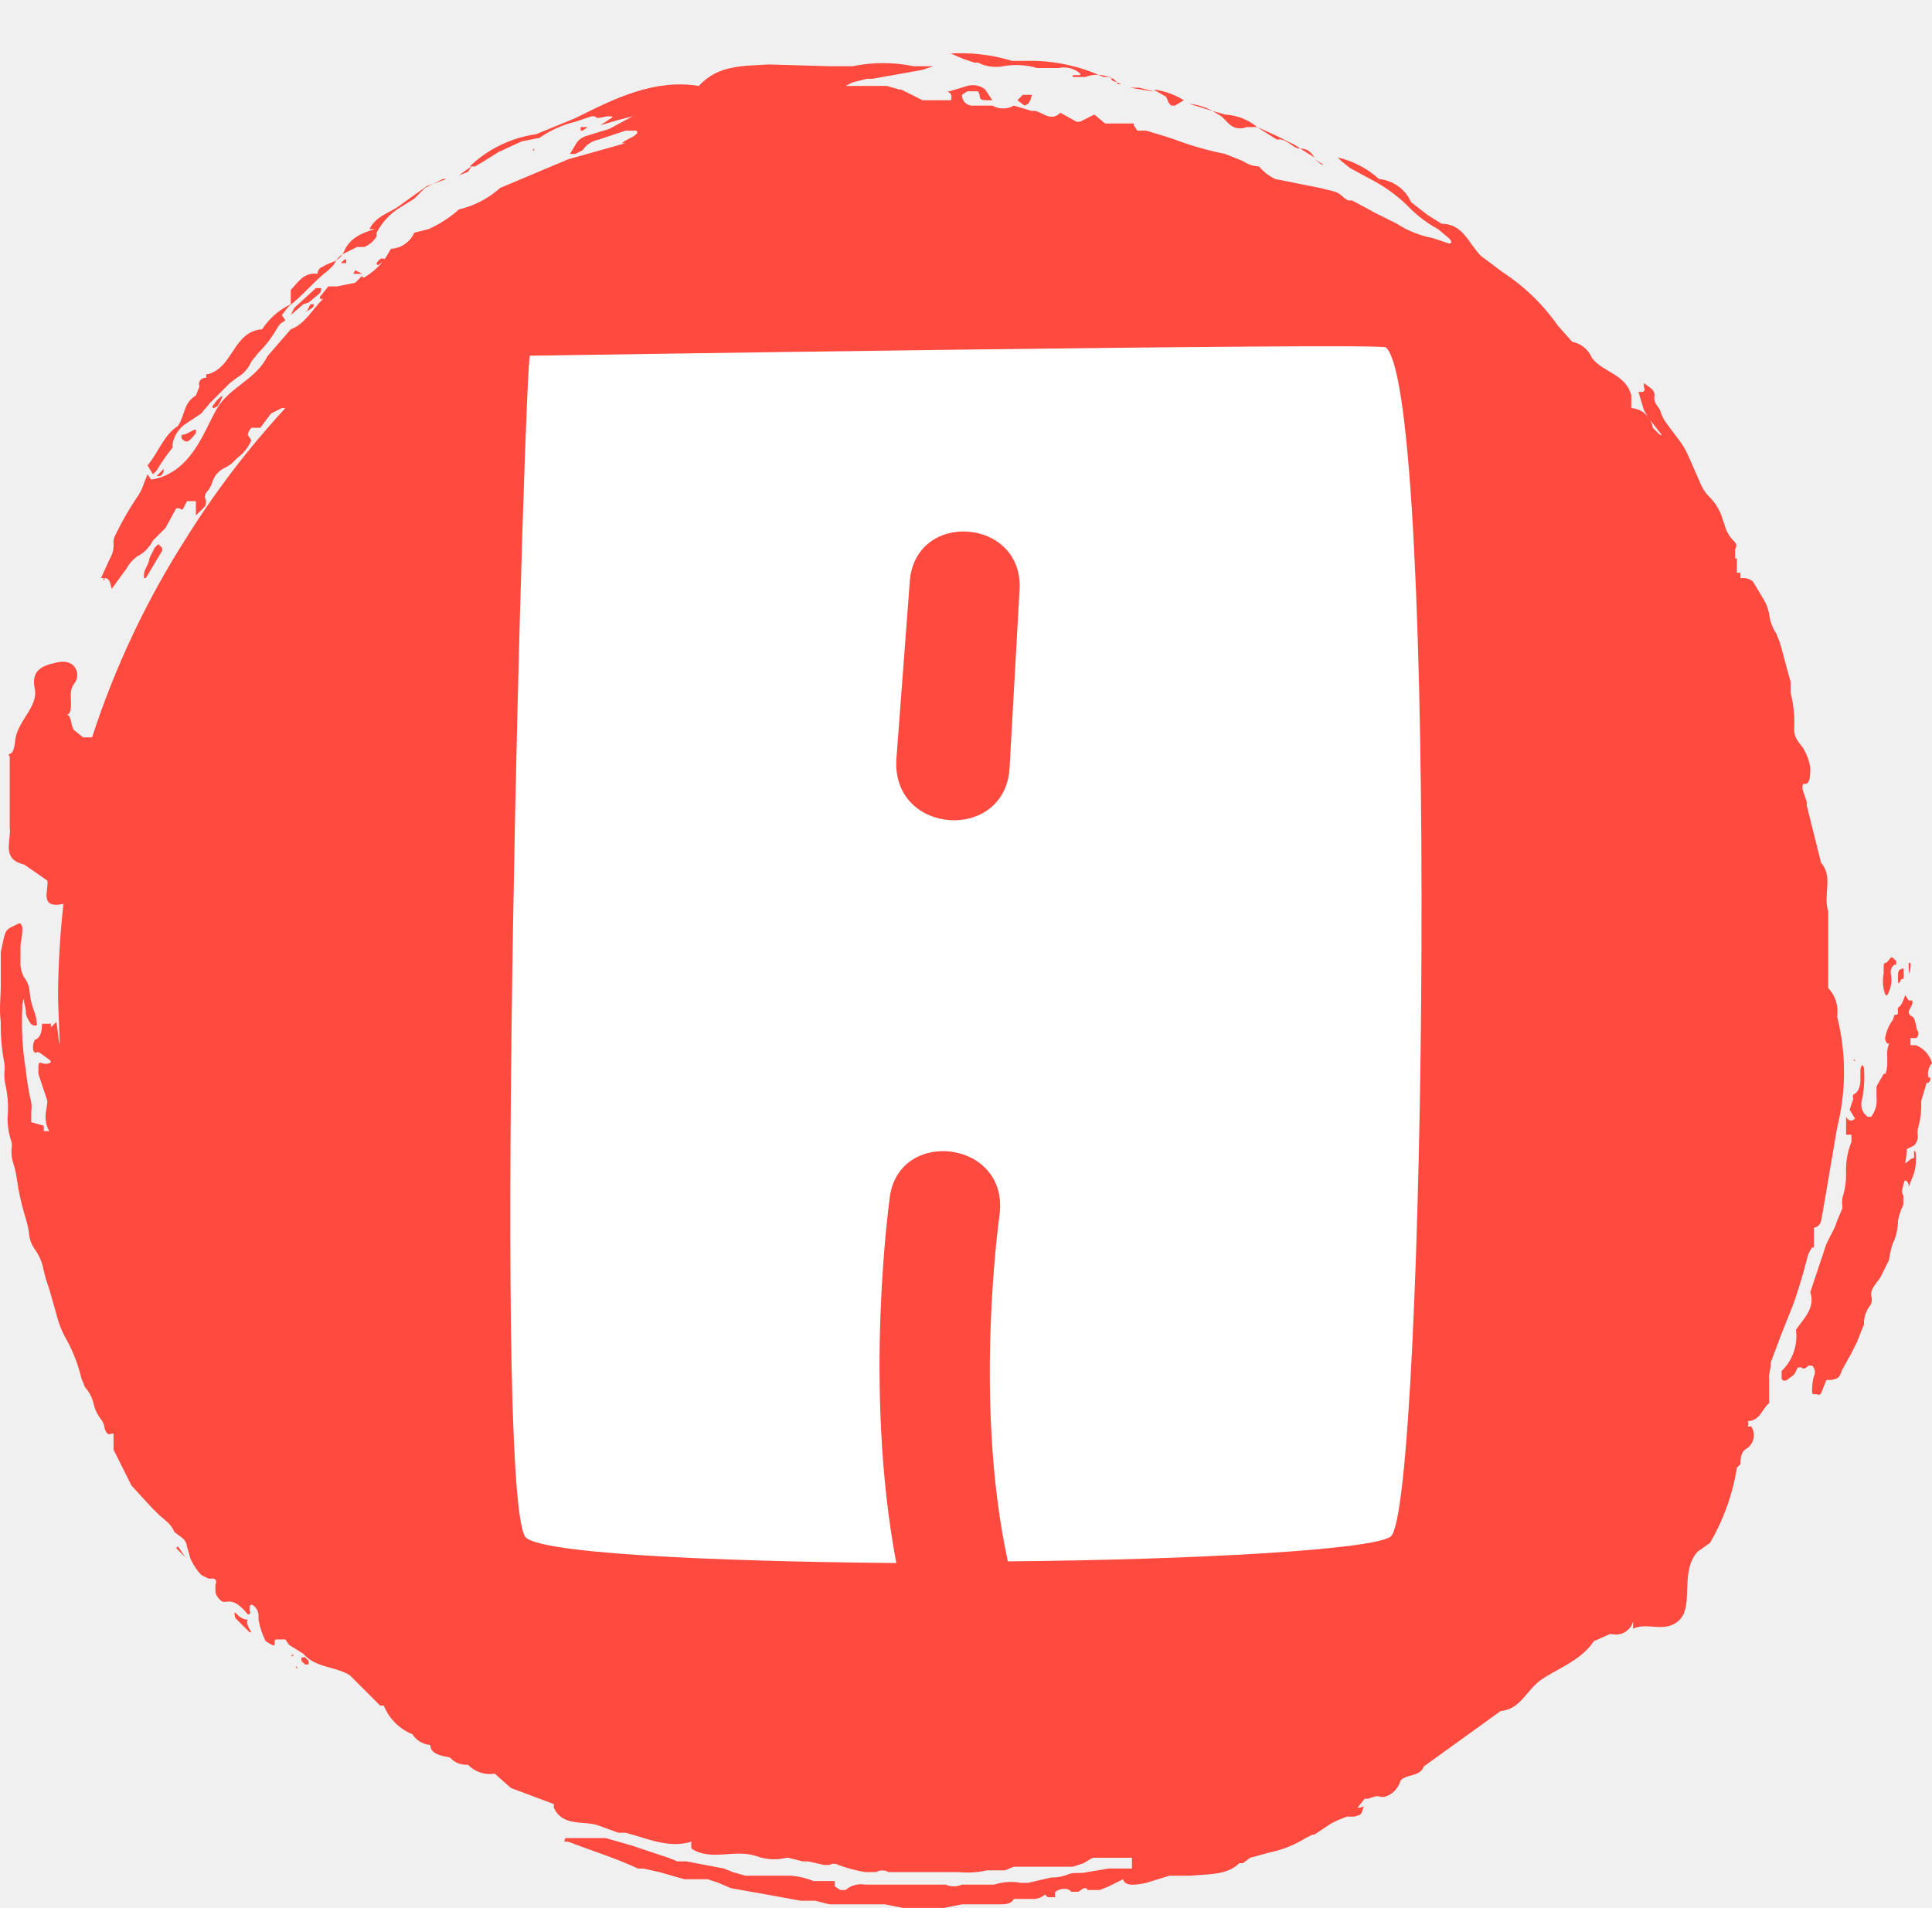
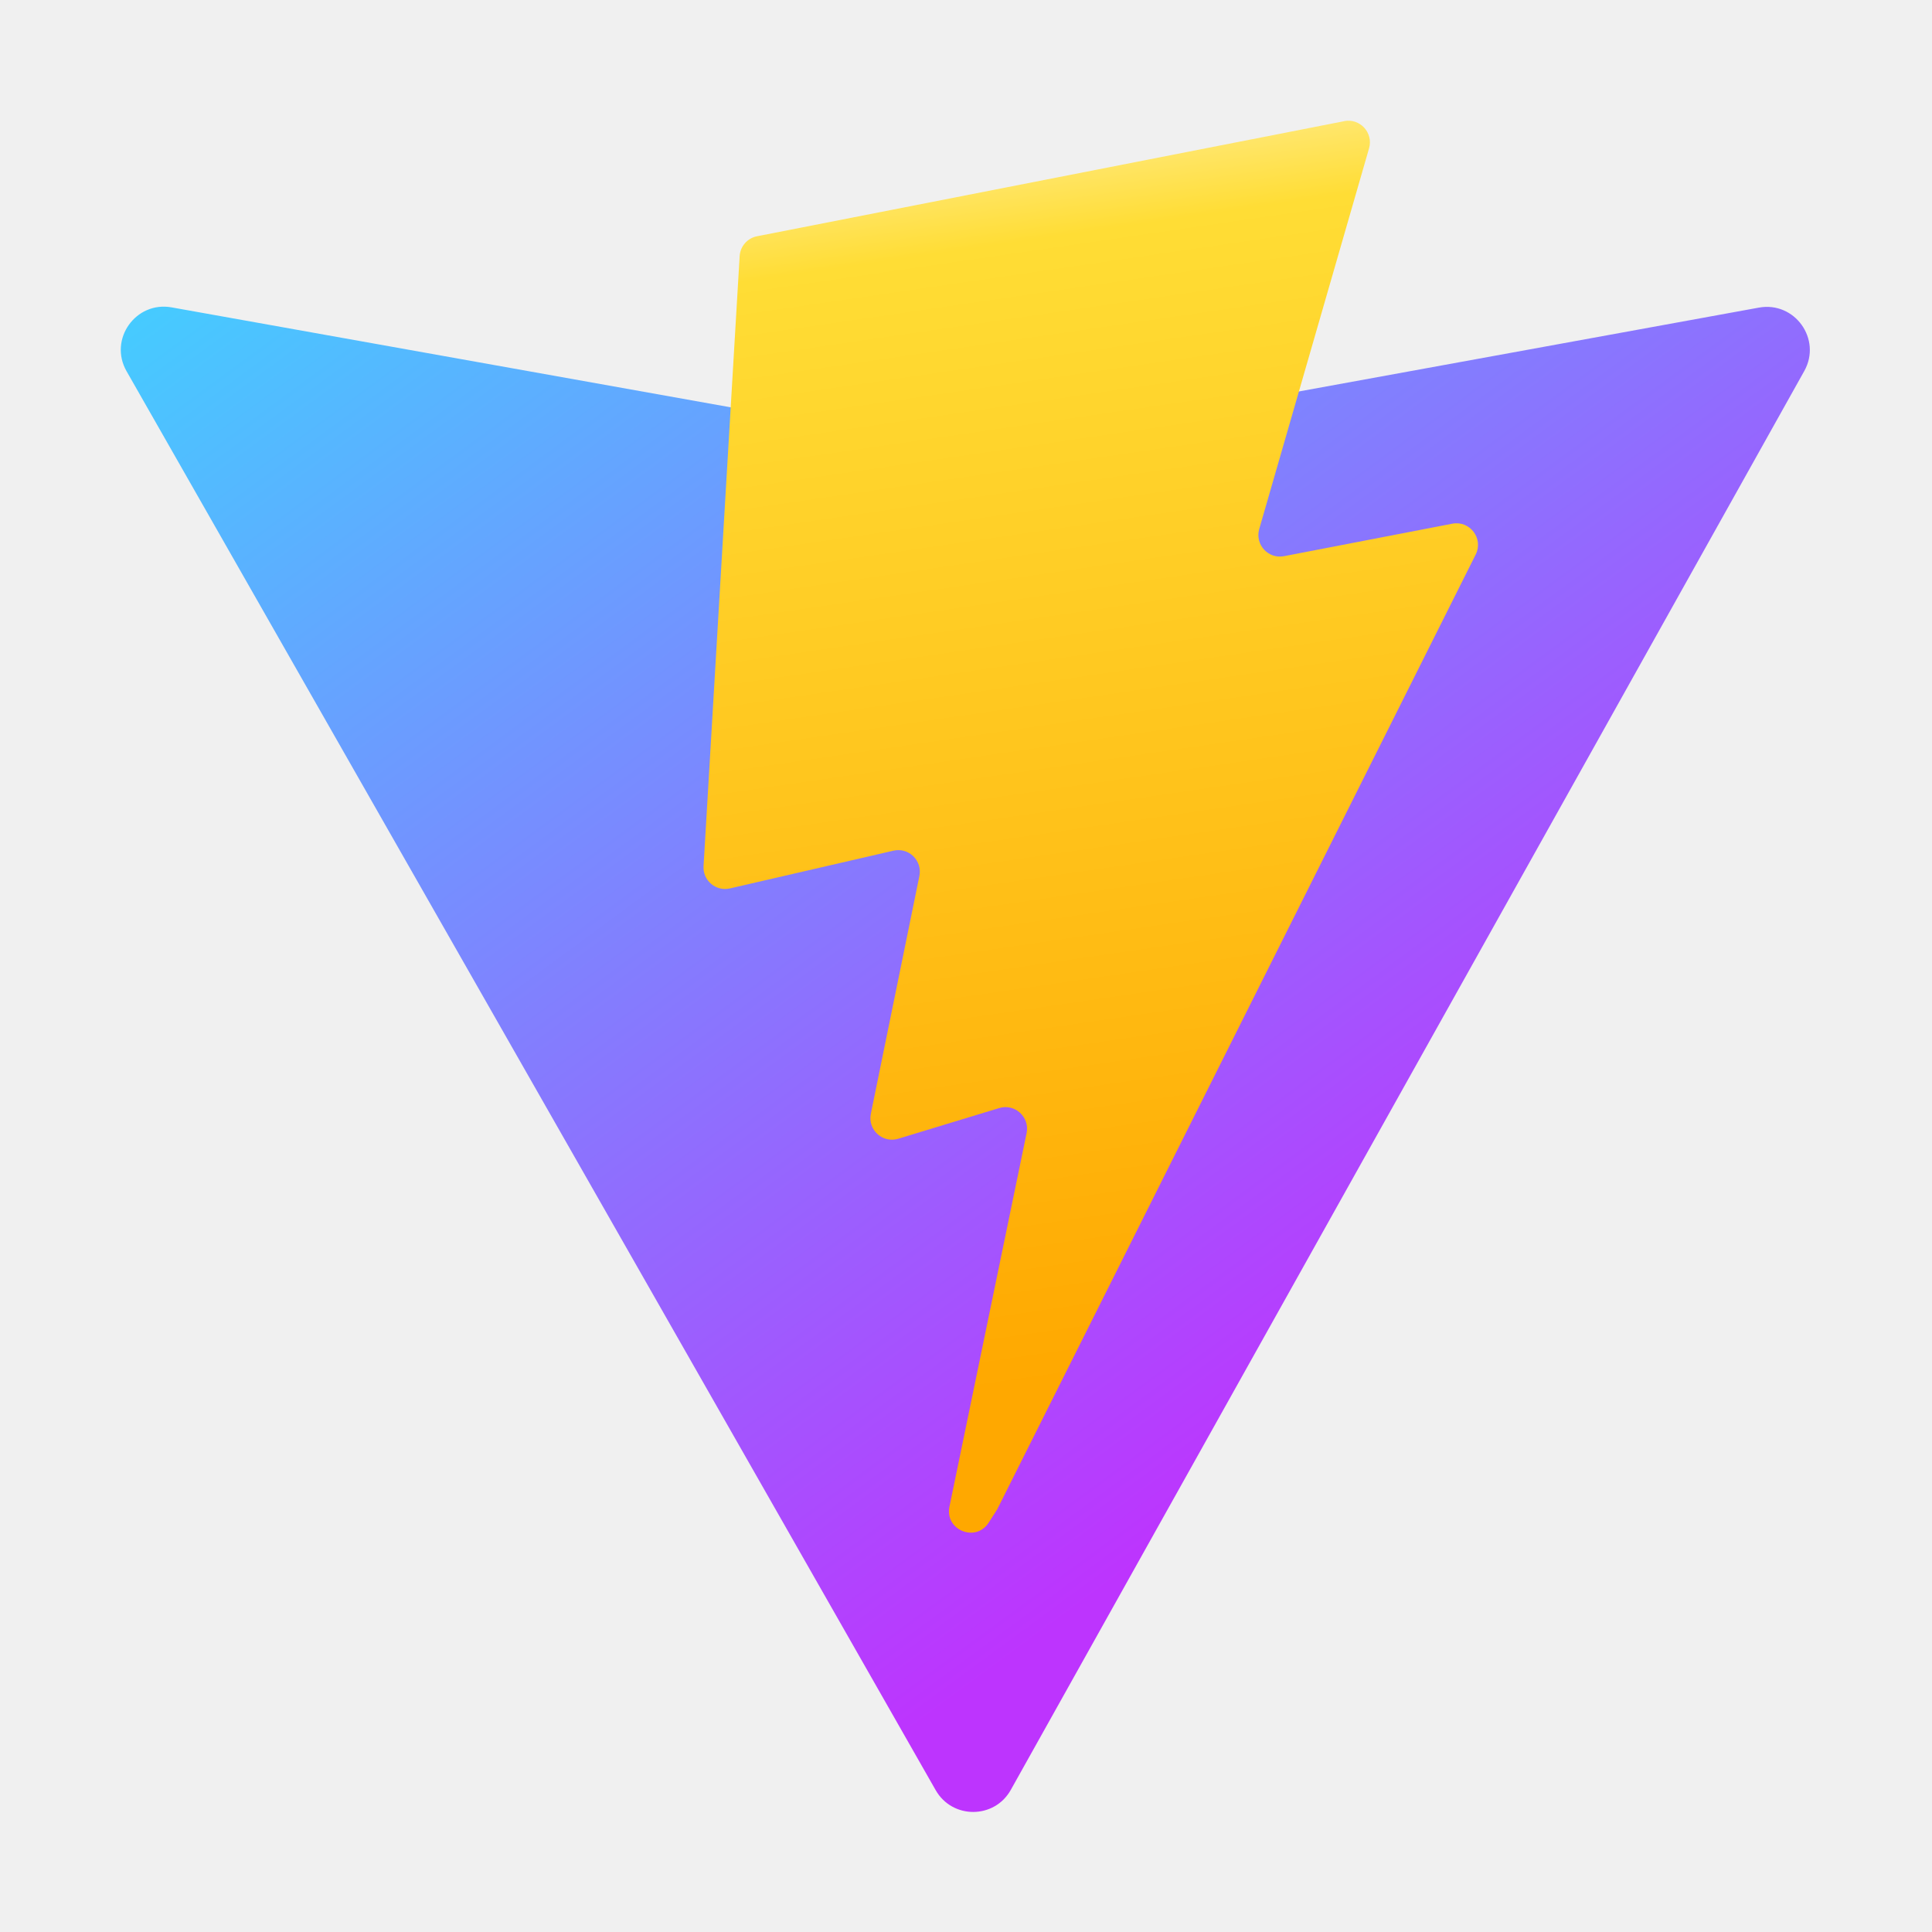
- <svg xmlns="http://www.w3.org/2000/svg" width="308.761" height="304.916" viewBox="0 0 106.008 104.687" class="css-1j8o68f" version="1.1" id="svg23">
-   <defs id="SvgjsDefs2684" />
-   <g id="SvgjsG2685" featurekey="rootContainer" transform="matrix(0.9820593,0,0,0.9820593,-0.05456052,0)" fill="#ff4a3f">
-     <g id="g17">
-       <path d="M19.8 15.3h.5l-.4-.2zm.5.1zm.8-.7c0 .1 0 .1.1.1l.4-.3c-.2-.1-.3-.1-.5.2zm.4-.2zm-4.1 2.3zm-.2.6l.3-.2c.1-.1.1-.2.1-.2h-.2l-.2.4c-.1-.1-.1 0 0 0zm2.2-2.9h-.1l-.2.2h.3zm-2.1 2.4l.6-.5c.1-.1.1-.2.1-.3h-.3l-1.2 1.1-.2.4.7-.6zm-1.1.8z" id="path3" />
-       <path d="M9.7 25v-.2a1.7 1.7 0 0 1 .7-1.1l.9-.6.5-.6.7-.7.4-.4.4-.3a1.9 1.9 0 0 0 .8-.9l.4-.5a5.9 5.9 0 0 0 1-1.3l.2-.3.3-.2-.2-.3.4-.5c.8-.6 1.4-1.4 2.2-2l.3-.3a1.4 1.4 0 0 1 .5-.6l.8-.4h.4a1.4 1.4 0 0 0 .7-.6V13a3.5 3.5 0 0 1 1.3-1.4l.8-.5.2-.2.4-.4 1-.5h.2l-1.1.4-1.4 1c-.6.5-1.4.6-1.8 1.4h.3c-.7.2-1.4.5-1.7 1.2s-.8.6-1.2.9a.4.4 0 0 0-.3.4c-.8-.1-1.1.5-1.5.9v.8a3.9 3.9 0 0 0-1.6 1.4c-1.6.1-1.6 2.1-3 2.5h-.1a.2.2 0 0 0 0 .2c-.3 0-.5.2-.4.5l-.2.5c-.7.4-.6 1.1-1 1.7-.8.5-1.1 1.5-1.7 2.2l.3.5.2-.2a11.6 11.6 0 0 1 .9-1.3zM53.9 3.3l.6.2h.2a2.2 2.2 0 0 0 1.4.2 4.1 4.1 0 0 1 1.9.1h1.2a1.4 1.4 0 0 1 1.2.3.1.1 0 0 1 0 .1H60a.1.1 0 0 0 0 .1h.7a1.8 1.8 0 0 1 1.3 0c.2 0 .1.1.2.2l.5.2h-.2c-.2-.4-.5-.4-.8-.4a9.7 9.7 0 0 0-4.3-.9h-.8A9.8 9.8 0 0 0 53 3h.2zm7.3 3.1zM50.3 4.7zm10.9 1.7h.2-.2zM19 14.7zm32.1-10zm17.6 2.2a.9.9 0 0 0 1 .2h.6a3.1 3.1 0 0 0-1.8-.7l-.7-.2.5.3zm-3.4-1.3c0 .1.1.2.2.3h.2l.5-.3a4.2 4.2 0 0 0-1.7-.6l.7.4zm7.4 2.7l.8.5c-.2-.3-.4-.5-.8-.5z" id="path5" />
-       <path d="M99 76.1l.6-1.6.6-1.5c.2-.5.6-1.8.8-2.6a1.7 1.7 0 0 1 .3-.7h.1v-1.1c.5-.1.4-.6.5-.9l.8-4.7a12.7 12.7 0 0 0 0-6.2 1.9 1.9 0 0 0-.5-1.6v-4.3c-.3-.9.3-1.9-.4-2.7L101 45a.4.4 0 0 0 0-.2l-.2-.6a.5.5 0 0 1 0-.4h.1c.3 0 .3-.5.3-.9a3 3 0 0 0-.4-1.1l-.3-.4a1.1 1.1 0 0 1-.2-.7 6.7 6.7 0 0 0-.2-2v-.6c-.2-.7-.4-1.5-.6-2.2l-.2-.5a2.5 2.5 0 0 1-.4-1.1 2.5 2.5 0 0 0-.3-.8l-.6-1a.8.8 0 0 0-.6-.2h-.1V32h-.2v-.8H97V31a.4.4 0 0 0 0-.1v-.2c.1-.2.1-.3-.1-.5a1.8 1.8 0 0 1-.4-.6l-.2-.6a2.9 2.9 0 0 0-.7-1.2 2.2 2.2 0 0 1-.5-.7l-.7-1.6a4.3 4.3 0 0 0-.6-1l-.6-.8a2.4 2.4 0 0 1-.4-.8l-.2-.3a.6.6 0 0 1-.1-.5.5.5 0 0 0-.2-.4l-.4-.3v.2c.1.2 0 .3-.1.3h-.2l.3 1 .3.5.7.9h-.1l-.2-.2-.2-.2a1.3 1.3 0 0 0-1.2-1.1v-.7c-.3-1.2-1.6-1.3-2.2-2.1a1.5 1.5 0 0 0-1.1-.9l-.8-.9a11.3 11.3 0 0 0-3.1-3l-.8-.6-.4-.3c-.7-.7-1-1.8-2.2-1.8l-.8-.5-.9-.7a2.2 2.2 0 0 0-1.8-1.3 5.1 5.1 0 0 0-2.3-1.2l.2.2.5.4 1.3.7a8.5 8.5 0 0 1 2.1 1.6 6.8 6.8 0 0 0 1.5 1.1l.6.5c.1.1.2.2.1.3H81l-.9-.3a5.6 5.6 0 0 1-2-.8l-1.2-.6-1.3-.7h-.2c-.3-.1-.4-.4-.8-.5l-.8-.2-2.5-.5a2.6 2.6 0 0 1-.9-.7 1.7 1.7 0 0 1-.9-.3l-1-.4a18.1 18.1 0 0 1-2.8-.8l-.6-.2-1-.3h-.5l-.2-.3v-.1h-1.6l-.6-.5-.4.2-.4.2h-.2l-.9-.5c-.6.6-1.1-.2-1.6-.1l-1-.3a1.2 1.2 0 0 1-1.2 0h-1.2a.6.6 0 0 1-.5-.6l.3-.2h.6a.7.7 0 0 1 .1.3c0 .2.2.2.5.2h.2l-.4-.6a1.1 1.1 0 0 0-1-.2l-1 .3H53c.3.2.2.3.2.5h-1.6l-.4-.2-.8-.4h-.1l-.7-.2h-2.3l.4-.2.8-.2h.3l1.7-.3 1.1-.2.6-.2h-1.1a8.4 8.4 0 0 0-3.4 0h-1.3L43 3.6c-1.4.1-2.8 0-3.9 1.2-2.5-.4-4.7.7-6.9 1.8l-2.2.9a6.7 6.7 0 0 0-3.7 1.8h.3l.5-.3.8-.5 1.3-.6 1-.2a6 6 0 0 1 2-.9l.9-.3h.2c.1.2.5 0 .7 0h.2c.1 0 .1.1 0 .1l-.6.4 1-.3.8-.2-1.3.7-1.3.4a1 1 0 0 0-.6.5l-.3.5h.3l.4-.2a1.4 1.4 0 0 1 .9-.6l1.5-.5h.5a.1.1 0 0 1 .1.2c-.2.2-.6.3-.8.5h.2l-3.2.9-3.8 1.6a5.2 5.2 0 0 1-2.3 1.2 6.6 6.6 0 0 1-1.7 1.1l-.8.2a1.5 1.5 0 0 1-1.3.9l-.3.5a3.7 3.7 0 0 1-1.2 1.1h-.1v-.1l-.2.2-.2.2-1 .2h-.5l-.4.5c-.1.1-.1.2 0 .2h.1c-.6.6-1 1.4-1.8 1.7L15 19.9c-.6 1.2-1.8 1.6-2.6 2.6s-1.4 3.9-3.9 4.3l-.2-.3-.2.5a2.7 2.7 0 0 1-.4.8 16.9 16.9 0 0 0-1.2 2.1.8.8 0 0 0-.1.5 1.4 1.4 0 0 1-.2.8l-.5 1.1h.2c.3 0 .3.3.4.6l.8-1.1a2.2 2.2 0 0 1 .6-.7 2 2 0 0 0 .9-.9l.3-.3.4-.4.6-1.1h.2c.1.1.1.1.2 0l.2-.4h.5v.8l.5-.5a.5.5 0 0 0 0-.5.4.4 0 0 1 .1-.3 1.5 1.5 0 0 0 .3-.5 1.3 1.3 0 0 1 .8-.9l.3-.2.3-.3a2.4 2.4 0 0 0 .8-1l-.2-.3c0-.1.1-.3.2-.4h.5l.6-.8.6-.3h.2a48.8 48.8 0 0 0-5.5 7.2h-.1.1a48.4 48.4 0 0 0-5.3 11.2h-.5l-.5-.4c-.2-.2-.1-.7-.4-.9h.1c.3-.5-.1-1.2.3-1.7s.1-1.4-.9-1.2-1.5.5-1.3 1.5-1 1.8-1.1 2.9-.5.5-.3.9v3.9c.1.8-.5 1.8.8 2.1l1.3.9c.1.5-.5 1.6.9 1.3a49.2 49.2 0 0 0-.3 5c0 1.1.1 2.2.1 3.3v-.4c-.1-.4-.1-.8-.2-1.3l-.3.3v-.2h-.5c0 .5-.1.8-.4.9a.9.9 0 0 0-.1.5c0 .1.1.3.2.2s.4.2.7.4-.2.3-.4.2-.2.1-.2.3v.3l.5 1.5c0 .3-.1.6-.1.9a1.7 1.7 0 0 0 .2.8h-.3v-.3l-.7-.2v-.6a1.5 1.5 0 0 0 0-.5 14.6 14.6 0 0 1-.3-1.8 16.6 16.6 0 0 1-.2-3.5.9.9 0 0 1 .1-.5v.2a2.9 2.9 0 0 1 .1.5.8.8 0 0 0 .1.4c.1.2.2.4.4.4s.1-.1.1-.2a2.1 2.1 0 0 0-.1-.5 4.2 4.2 0 0 1-.3-1.3 1.5 1.5 0 0 0-.3-.7 1.6 1.6 0 0 1-.2-.9v-.8c0-.3.1-.6.1-.9a.5.5 0 0 0-.1-.4h-.1c-.8.4-.7.2-1 1.6V55c0 .7-.1 1.4 0 2.1a10.8 10.8 0 0 0 .2 2.3 1.8 1.8 0 0 1 0 .5 3.1 3.1 0 0 0 .1.9 5.9 5.9 0 0 1 .1 1.3 3.9 3.9 0 0 0 .2 1.7 1.2 1.2 0 0 1 0 .4 2.1 2.1 0 0 0 .1.8 4.9 4.9 0 0 1 .2.9 14 14 0 0 0 .5 2.2 5 5 0 0 1 .2 1 1.7 1.7 0 0 0 .3.7 2.9 2.9 0 0 1 .5 1.2 8.5 8.5 0 0 0 .3 1l.4 1.4a5.4 5.4 0 0 0 .6 1.5 8.5 8.5 0 0 1 .8 2.1l.2.5a2.1 2.1 0 0 1 .5 1 2.1 2.1 0 0 0 .4.8 1 1 0 0 1 .2.5c.1.3.2.4.4.3h.1v.9l.5 1 .5 1 1.1 1.2.4.4c.3.3.7.5.9 1l.4.3a.7.7 0 0 1 .3.5l.2.7a3.3 3.3 0 0 0 .6.9l.4.2h.3a.2.2 0 0 1 .1.3 2.5 2.5 0 0 0 0 .5.9.9 0 0 0 .4.5h.2c.4-.1.8.2 1.2.7h.1c0-.1.1-.1 0-.2v-.2c0-.1.1-.2.2-.1a.7.7 0 0 1 .3.6v.2a4.3 4.3 0 0 0 .4 1.2c.5.3.5.3.5.1s0-.2.2-.2h.4l.2.3.8.5c.7.8 1.8.7 2.6 1.2l1.7 1.7h.2a2.9 2.9 0 0 0 1.6 1.6 1.3 1.3 0 0 0 1 .6c0 .5.6.6 1.1.7a1.2 1.2 0 0 0 .8.4h.2a1.7 1.7 0 0 0 1.5.5l.9.8 2.4.9v.2c.5 1.1 1.7.7 2.5 1l1.1.4h.4c1.2.3 2.4.9 3.7.5a.7.7 0 0 0 0 .4c1.1.7 2.4 0 3.6.4a2.9 2.9 0 0 0 1.7.1h.1l.8.2h.3l.9.2h.3a.5.5 0 0 1 .5 0 7.9 7.9 0 0 0 1.5.4h.6a.7.7 0 0 1 .7 0h3.9a5 5 0 0 0 1.6-.1h1l.5-.2H60l.6-.2.5-.3h2.2v.6H62l-1.2.2c-.4.1-.7 0-1 .1a2.4 2.4 0 0 1-1 .2l-1.3.3h-.4a3.1 3.1 0 0 0-1.5.1h-1.8a1.1 1.1 0 0 1-.9 0h-4.5a1.3 1.3 0 0 0-1.1.3H47l-.3-.2v-.3h-1.2a4.1 4.1 0 0 0-1.3-.3h-2.5l-.7-.2-.5-.2-2.1-.4h-.5l-.5-.2-2.1-.7-1.4-.4h-2.2c-.1 0-.1.1-.1.2h.2c1.3.5 2.6.9 3.9 1.5h.3l.9.2 1.4.4h1.3l.6.2.7.3 1.7.3 1.1.2 1.1.2h.8l.8.2h3.1l1 .2h2.3l1-.2H56c.4 0 .6-.1.7-.3h1a1 1 0 0 0 .8-.3c-.1.1 0 .1.1.2h.4v-.2c0-.1 0-.1.2-.2s.6-.1.7.1h.4l.3-.2c.2 0 .2 0 .2.1h.7l.5-.2.8-.4c.1.3.4.4 1.3.2l1.3-.4h1.2c.9-.1 2 0 2.7-.7h.2l.4-.3 1.1-.3a6.1 6.1 0 0 0 2-.8l.4-.2h.1l.9-.6.4-.2.5-.2h.4c.4-.1.4-.1.5-.4s0-.1-.2-.1h-.1l.4-.5h.2c.3-.1.5-.2.7-.1h.2a1.3 1.3 0 0 0 .9-.9c.3-.4 1.1-.2 1.3-.8l4.3-3.1c1.1-.1 1.4-1.1 2.2-1.7s2.3-1.1 3-2.2l.9-.4h.1a1 1 0 0 0 1.2-.7v.4c.8-.4 1.8.3 2.6-.5s0-2.7 1-3.8l.7-.5a12.1 12.1 0 0 0 1.5-4.2l.2-.2c0-.3 0-.7.4-.9a.9.9 0 0 0 .2-1.2h-.2a.3.3 0 0 0 0-.3c.7 0 .8-.7 1.2-1V77a.5.5 0 0 1 0-.2 3.8 3.8 0 0 0 .1-.7zM5.9 32.2z" id="path7" />
-       <path d="M26.4 9.3l-.3.2-.4.3.5-.2zm6.1-2h.1l.3-.2h-.4zm-2.6 1l-.1.1h.1v-.1zm-1.5 1.4zm1.3-.2zm-6.3 3.1zM9.2 26.2l-.4.4H9a.4.4 0 0 0 .2-.4zm3-3.5a2.1 2.1 0 0 0 .3-.6 1.5 1.5 0 0 0-.5.5c-.1.1-.1.2 0 .2zM11 24.2V24c-.2 0-.5.3-.8.3v.2c.3.3.4.2.8-.3zm3 66.2zM73.9 9.2h.1l-.5-.3zm-2.5-1.4c.5-.1.8.4 1.2.5h.1l-.3-.2-1-.5-1.1-.5.3.2zM52.8 3.1zm11.7 2h-.1l-1.2-.2h.5zm2 .7l1.3.4a3.3 3.3 0 0 0-1.3-.4zm-9 0a1 1 0 0 0 .2-.5h-.5l-.3.3.4.3zm9 1.6zM49.9 4.2zm2.9.7zM48.5 4zm13.8 2.1a.5.5 0 0 0 0 .1zm44.8 52.3h-.3V58h.3c.1 0 .2-.3.1-.4s-.1-.7-.3-.8a.3.3 0 0 1-.2-.3l.2-.4a.4.4 0 0 0 0-.2h-.2l-.2-.3c-.1.3-.2.6-.4.7a.5.5 0 0 0 0 .2c0 .1 0 .2-.1.2h-.1a1.1 1.1 0 0 1-.1.3 2.3 2.3 0 0 0-.4.9.4.4 0 0 0 .1.4h.1a1.7 1.7 0 0 0-.1.8v.4a1.8 1.8 0 0 1-.1.5h-.1l-.4.7v.6a1.5 1.5 0 0 1-.3 1.1h-.2l-.2-.2a.9.9 0 0 1-.1-.8 6.5 6.5 0 0 0 .1-1.7c0-.1-.1-.2-.1-.2a.5.5 0 0 0-.1.3v.6c0 .2-.1.6-.3.7s-.1.2-.1.3l-.2.6.3.5c-.2.2-.4.1-.5-.1v1h.3v.4a4.2 4.2 0 0 0-.3 1.4 3.3 3.3 0 0 0 0 .4 4 4 0 0 1-.2 1.3 2 2 0 0 0 0 .6l-.3.7a3.2 3.2 0 0 1-.3.7l-.3.6-.9 2.7c.3.9-.4 1.5-.8 2.1a2.7 2.7 0 0 1-.8 2.3v.4c0 .1.1.2.3.1l.4-.3.2-.4h.2c.1.1.2.1.4-.1h.2a.5.5 0 0 1 .1.6 2.9 2.9 0 0 0-.1.8c0 .1 0 .2.1.2h.2c.1.1.2 0 .3-.3l.2-.5h.3c.4-.1.4-.1.6-.6l.5-.9.3-.6.4-1a1.6 1.6 0 0 1 .3-1 .6.6 0 0 0 .1-.6c0-.2 0-.3.2-.6l.3-.4.5-1a4.7 4.7 0 0 1 .2-.9 3 3 0 0 0 .3-1.3 3.8 3.8 0 0 1 .3-.9v-.5c-.1-.2-.1-.2 0-.6s.1-.2.2-.2a.4.4 0 0 1 .1.3l.2-.5a2.3 2.3 0 0 0 .2-.9v-.3c0-.1 0-.3-.1-.3v.4c-.2 0-.3.2-.5.3a6.4 6.4 0 0 0 .1-.8l.4-.2a.7.7 0 0 0 .2-.6 1.4 1.4 0 0 1 0-.3 4.8 4.8 0 0 0 .2-1.4v-.2l.3-1h.1a.3.3 0 0 0 .1-.3h-.1a.9.9 0 0 1 .2-.8 1.5 1.5 0 0 0-.9-1zm-1.2 7.8zm-.2-9.9zm0 0zM9.1 30.8a.3.3 0 0 0 0-.2l-.2-.2-.2.2-.3.6c0 .3-.3.6-.3.9v.2h.1zm96.3 24.8h.1a1.7 1.7 0 0 0 .2-1.2.5.5 0 0 1 .2-.5h.1v-.2l-.2-.2h-.1c-.1.1-.2.3-.3.3s-.1.1-.1.3v.3a2.2 2.2 0 0 0 .1 1.2zM13.2 90.1c-.1 0 0 .2 0 .3l.8.8h.1c-.2-.3-.3-.6-.2-.7a.9.9 0 0 1-.5-.2zm.8.3zm92.3-35.7h.1a2 2 0 0 0 0-.6c-.3.1-.3.1-.3.6s.1.1.2 0z" id="path9" />
-       <path d="M106.7 62a.6.6 0 0 0 .1-.5c0-.1-.1-.2-.1-.1h-.2v.2c0 .4.1.5.2.4zm.1-8.2h-.1v.6a1 1 0 0 0 .1-.6zM17.1 92.6h-.2v.2l.2.2h.2v-.2zm86.6-33.3c0-.1 0-.1-.1-.1zM9.9 86.5l.5.5-.4-.6z" id="path11" />
-       <circle cx="10.5" cy="87.1" transform="rotate(-24.8 10.4 87.159)" id="circle13" />
-       <path d="M9.7 30.1h-.1v.2-.2h.1zm83.2-6.6l-.2-.3h-.1zm-14.7 77.1zM5.9 32.2zm-.1.2a.3.3 0 0 0 .1-.2v.2zm1.9-4.9zM61.5 2.4zm42.8 58.2v.1-.1zM16.4 92.5h-.1c.1.1.2 0 .1-.1zm.2.7h.1l-.1-.1v.1zm73.9-71.3zm15.2 34.4zM14.6 91.7zm92.1-37zm-.8 11.4zM34.6 0z" id="path15" />
-     </g>
-   </g>
-   <g id="SvgjsG2686" featurekey="nameFeature-0" transform="matrix(2.284354,0,0,2.284354,27.98006,-5.60952)" fill="#ffffff">
-     <path d="M9.6 16.48 l-0.32 4.24 c-0.08 1.8 2.6 1.96 2.72 0.2 l0.24 -4.28 c0.12 -1.76 -2.56 -1.96 -2.64 -0.16 z M0.48 11 l0 0 c0.04 0 20.48 -0.32 20.56 -0.2 c1.28 1.12 0.96 27.8 0.12 28.56 c-0.4 0.32 -4.64 0.56 -9.2 0.6 c-0.84 -3.84 -0.2 -8.32 -0.2 -8.32 c0.24 -1.8 -2.44 -2.12 -2.64 -0.4 c0 0.04 -0.64 4.52 0.16 8.76 c-4.56 -0.04 -8.68 -0.24 -8.92 -0.64 c-0.8 -1.44 0 -28.28 0.12 -28.36 z" id="path20" />
-   </g>
+ <svg xmlns="http://www.w3.org/2000/svg" width="800px" height="800px" viewBox="0 0 32 32" fill="none">
+   <path d="M29.884 6.146L16.742 29.646c-.271.485-.968.488-1.244.005L2.096 6.148c-.3-.526.15-1.163.746-1.057l13.156 2.352a.714.714 0 00.254-0l12.881-2.348c.594-.108 1.046.524.751 1.051z" fill="url(#paint0_linear)" />
+   <path d="M22.264 2.007l-9.725 1.906a.357.357 0 00-.288.329l-.598 10.104c-.014.238.204.423.437.369l2.708-.625c.253-.059.482.165.43.419l-.804 3.939c-.054.265.195.492.454.413l1.672-.508c.259-.079.508.149.454.414l-1.278 6.188c-.08.387.435.598.649.266L16.517 25 24.442 9.185c.133-.265-.096-.567-.387-.511l-2.787.538c-.262.051-.485-.193-.411-.45l1.819-6.306c.074-.257-.15-.501-.412-.45z" fill="url(#paint1_linear)" />
+   <defs id="defs50">
+     <linearGradient id="paint0_linear" x1="6" y1="33" x2="235" y2="344" gradientUnits="userSpaceOnUse" gradientTransform="matrix(.07142 0 0 .07142 1.3398 1.8944)">
+       <stop stop-color="#41D1FF" id="stop38" />
+       <stop offset="1" stop-color="#BD34FE" id="stop40" />
+     </linearGradient>
+     <linearGradient id="paint1_linear" x1="194.651" y1="8.818" x2="236.076" y2="292.989" gradientUnits="userSpaceOnUse" gradientTransform="matrix(.07142 0 0 .07142 1.3398 1.8944)">
+       <stop stop-color="#FFEA83" id="stop43" />
+       <stop offset=".083" stop-color="#FFDD35" id="stop45" />
+       <stop offset="1" stop-color="#FFA800" id="stop47" />
+     </linearGradient>
+   </defs>
</svg>
